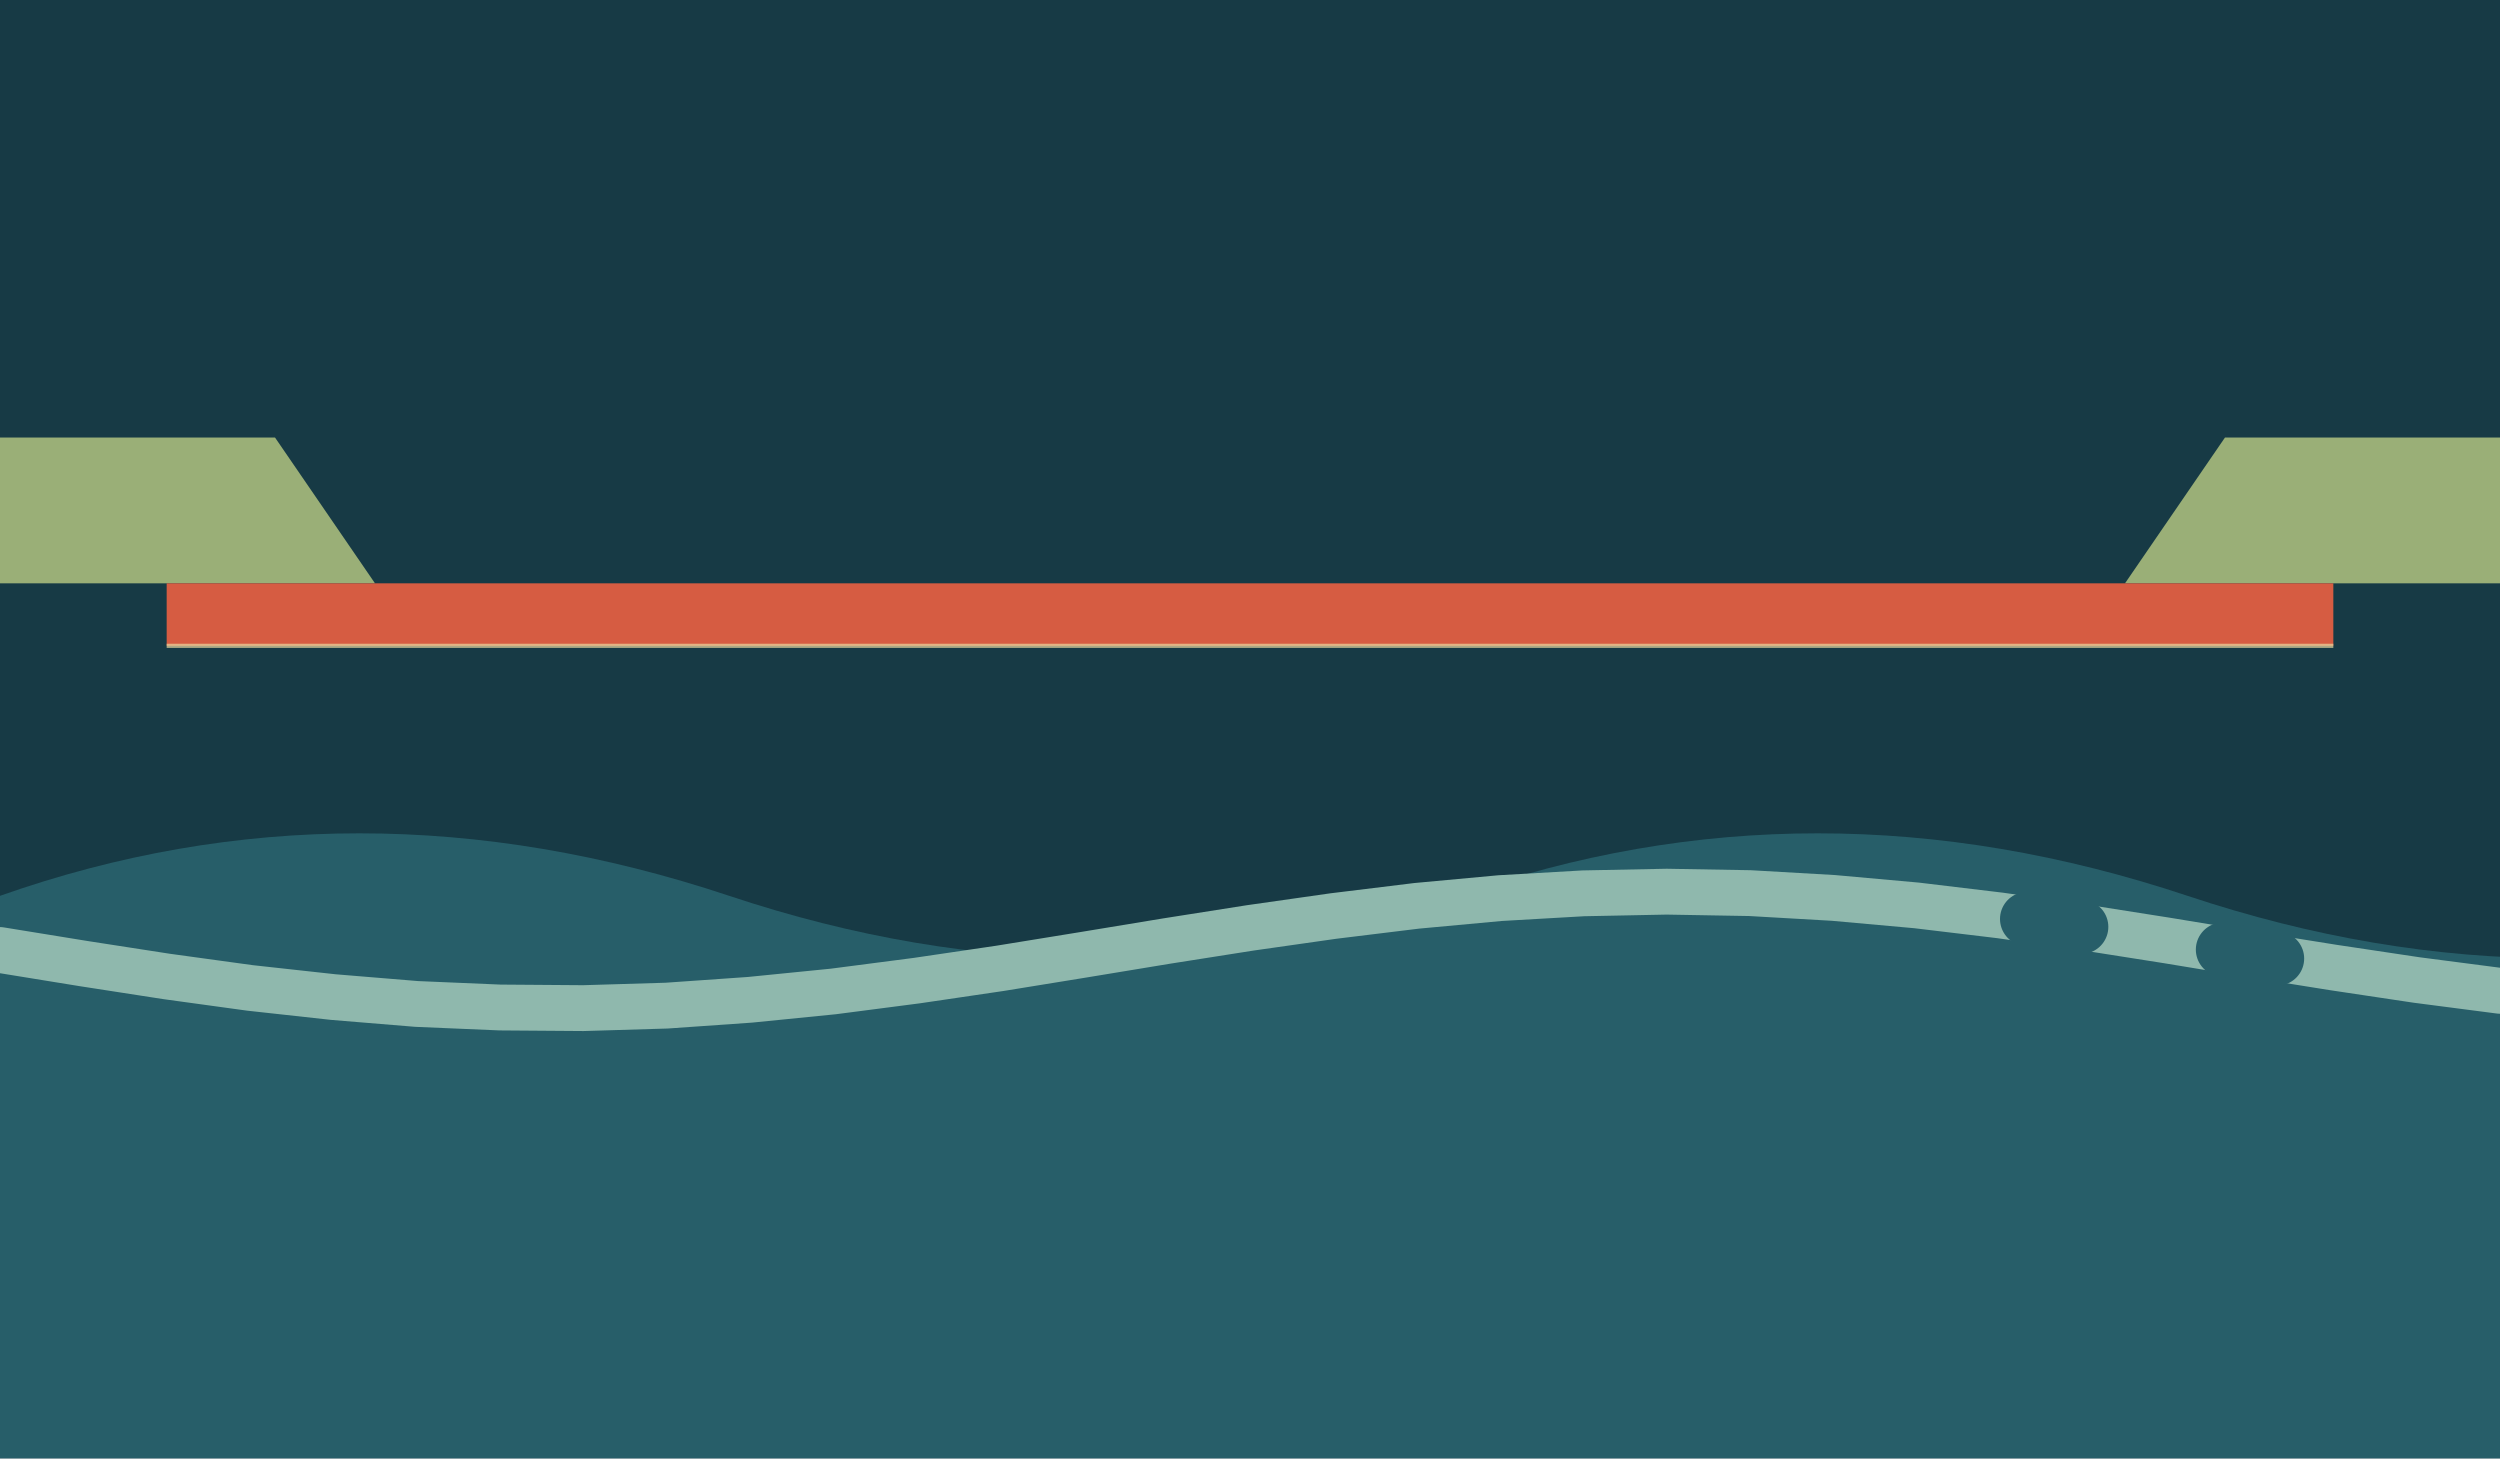
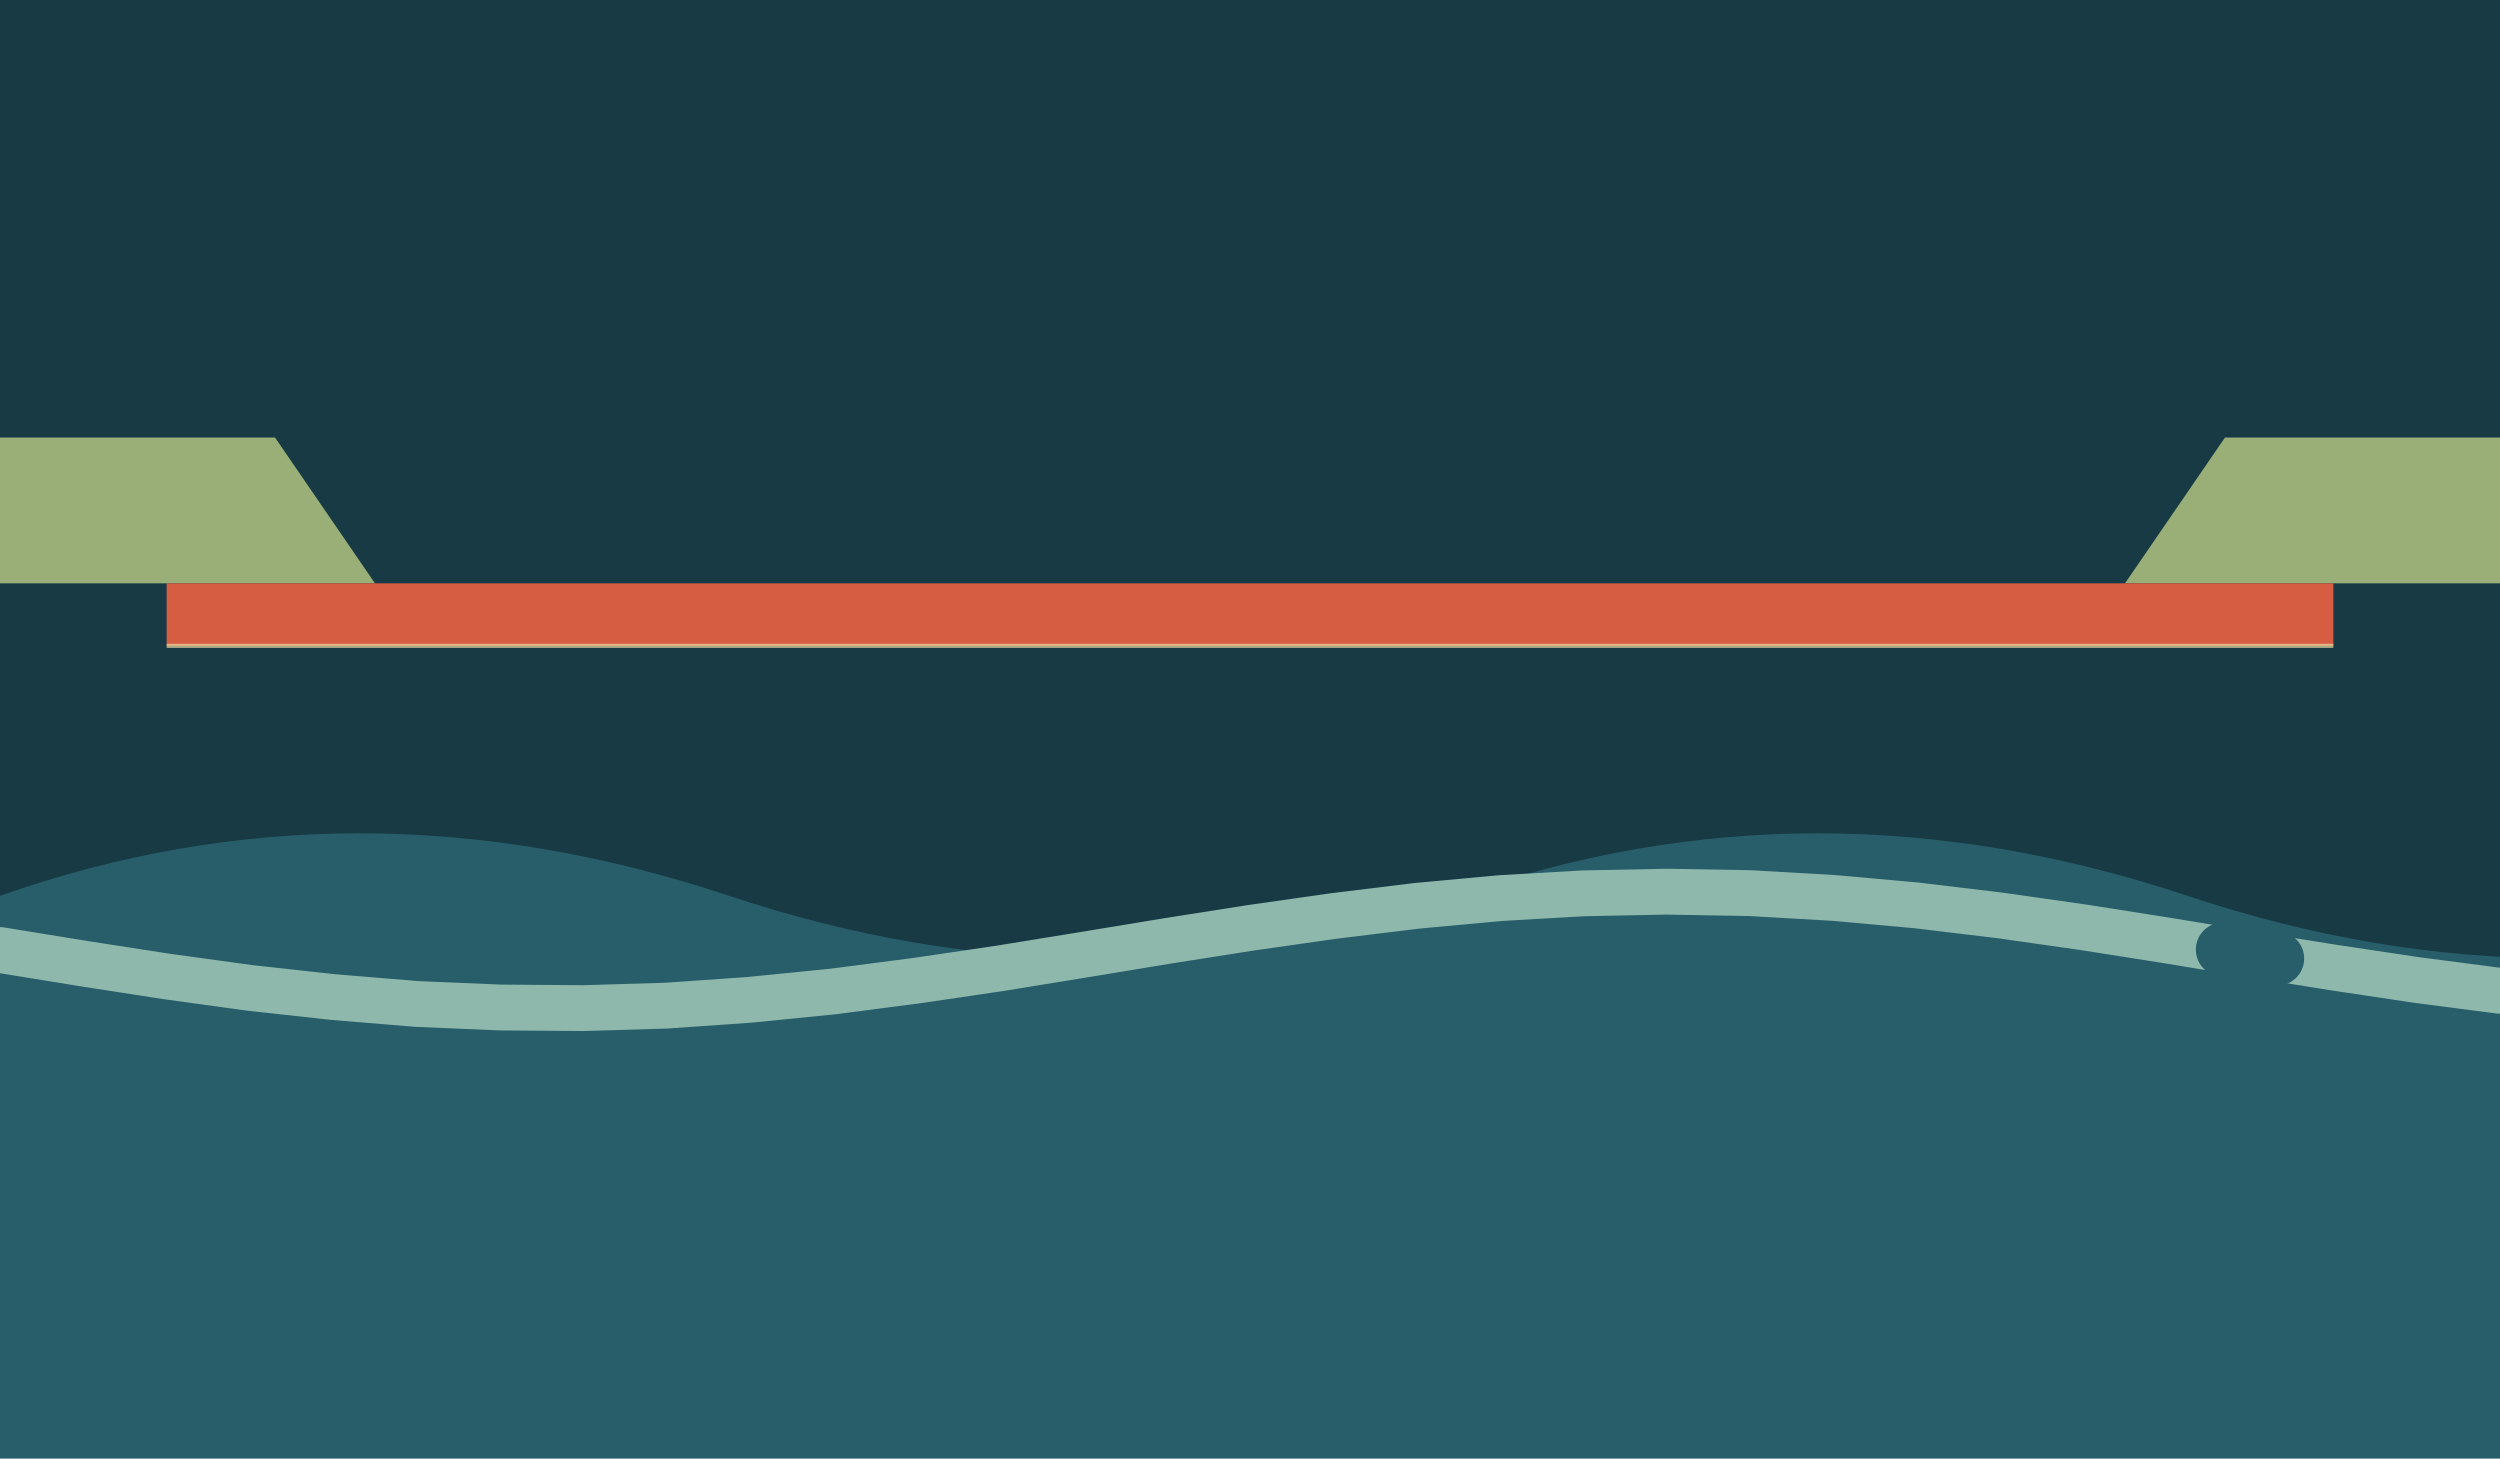
<svg xmlns="http://www.w3.org/2000/svg" viewBox="0 0 1200 700" role="img" aria-labelledby="title desc">
  <rect width="1200" height="700" fill="#173a45" />
  <path d="M0 210H132L180 280H0ZM1200 210H1068L1020 280H1200Z" fill="#9aaf77" />
  <path d="M0 430 Q170 370 350 430 T700 430 T1050 430 T1400 430 V700 H0Z" fill="#275e69" />
  <path d="M 0 456.0 L 40 462.5 L 80 468.7 L 120 474.2 L 160 478.6 L 200 481.9 L 240 483.6 L 280 483.9 L 320 482.7 L 360 479.9 L 400 475.9 L 440 470.7 L 480 464.8 L 520 458.3 L 560 451.7 L 600 445.4 L 640 439.7 L 680 434.8 L 720 431.1 L 760 428.8 L 800 428.0 L 840 428.7 L 880 431.0 L 920 434.6 L 960 439.4 L 1000 445.1 L 1040 451.4 L 1080 458.0 L 1120 464.4 L 1160 470.4 L 1200 475.6" fill="none" stroke="#8fb8ad" stroke-width="22" stroke-linecap="round" stroke-linejoin="round" />
  <g fill="none" stroke="#275e69" stroke-width="26" stroke-linecap="round">
-     <path d="M973 441.1 L999 444.9" />
    <path d="M1067 455.8 L1093 460.1" />
  </g>
  <path d="M80 280H1120V310H80Z" fill="#d65c42" />
  <path d="M80 310H1120" stroke="#ead9a0" stroke-width="2" opacity=".7" />
</svg>
